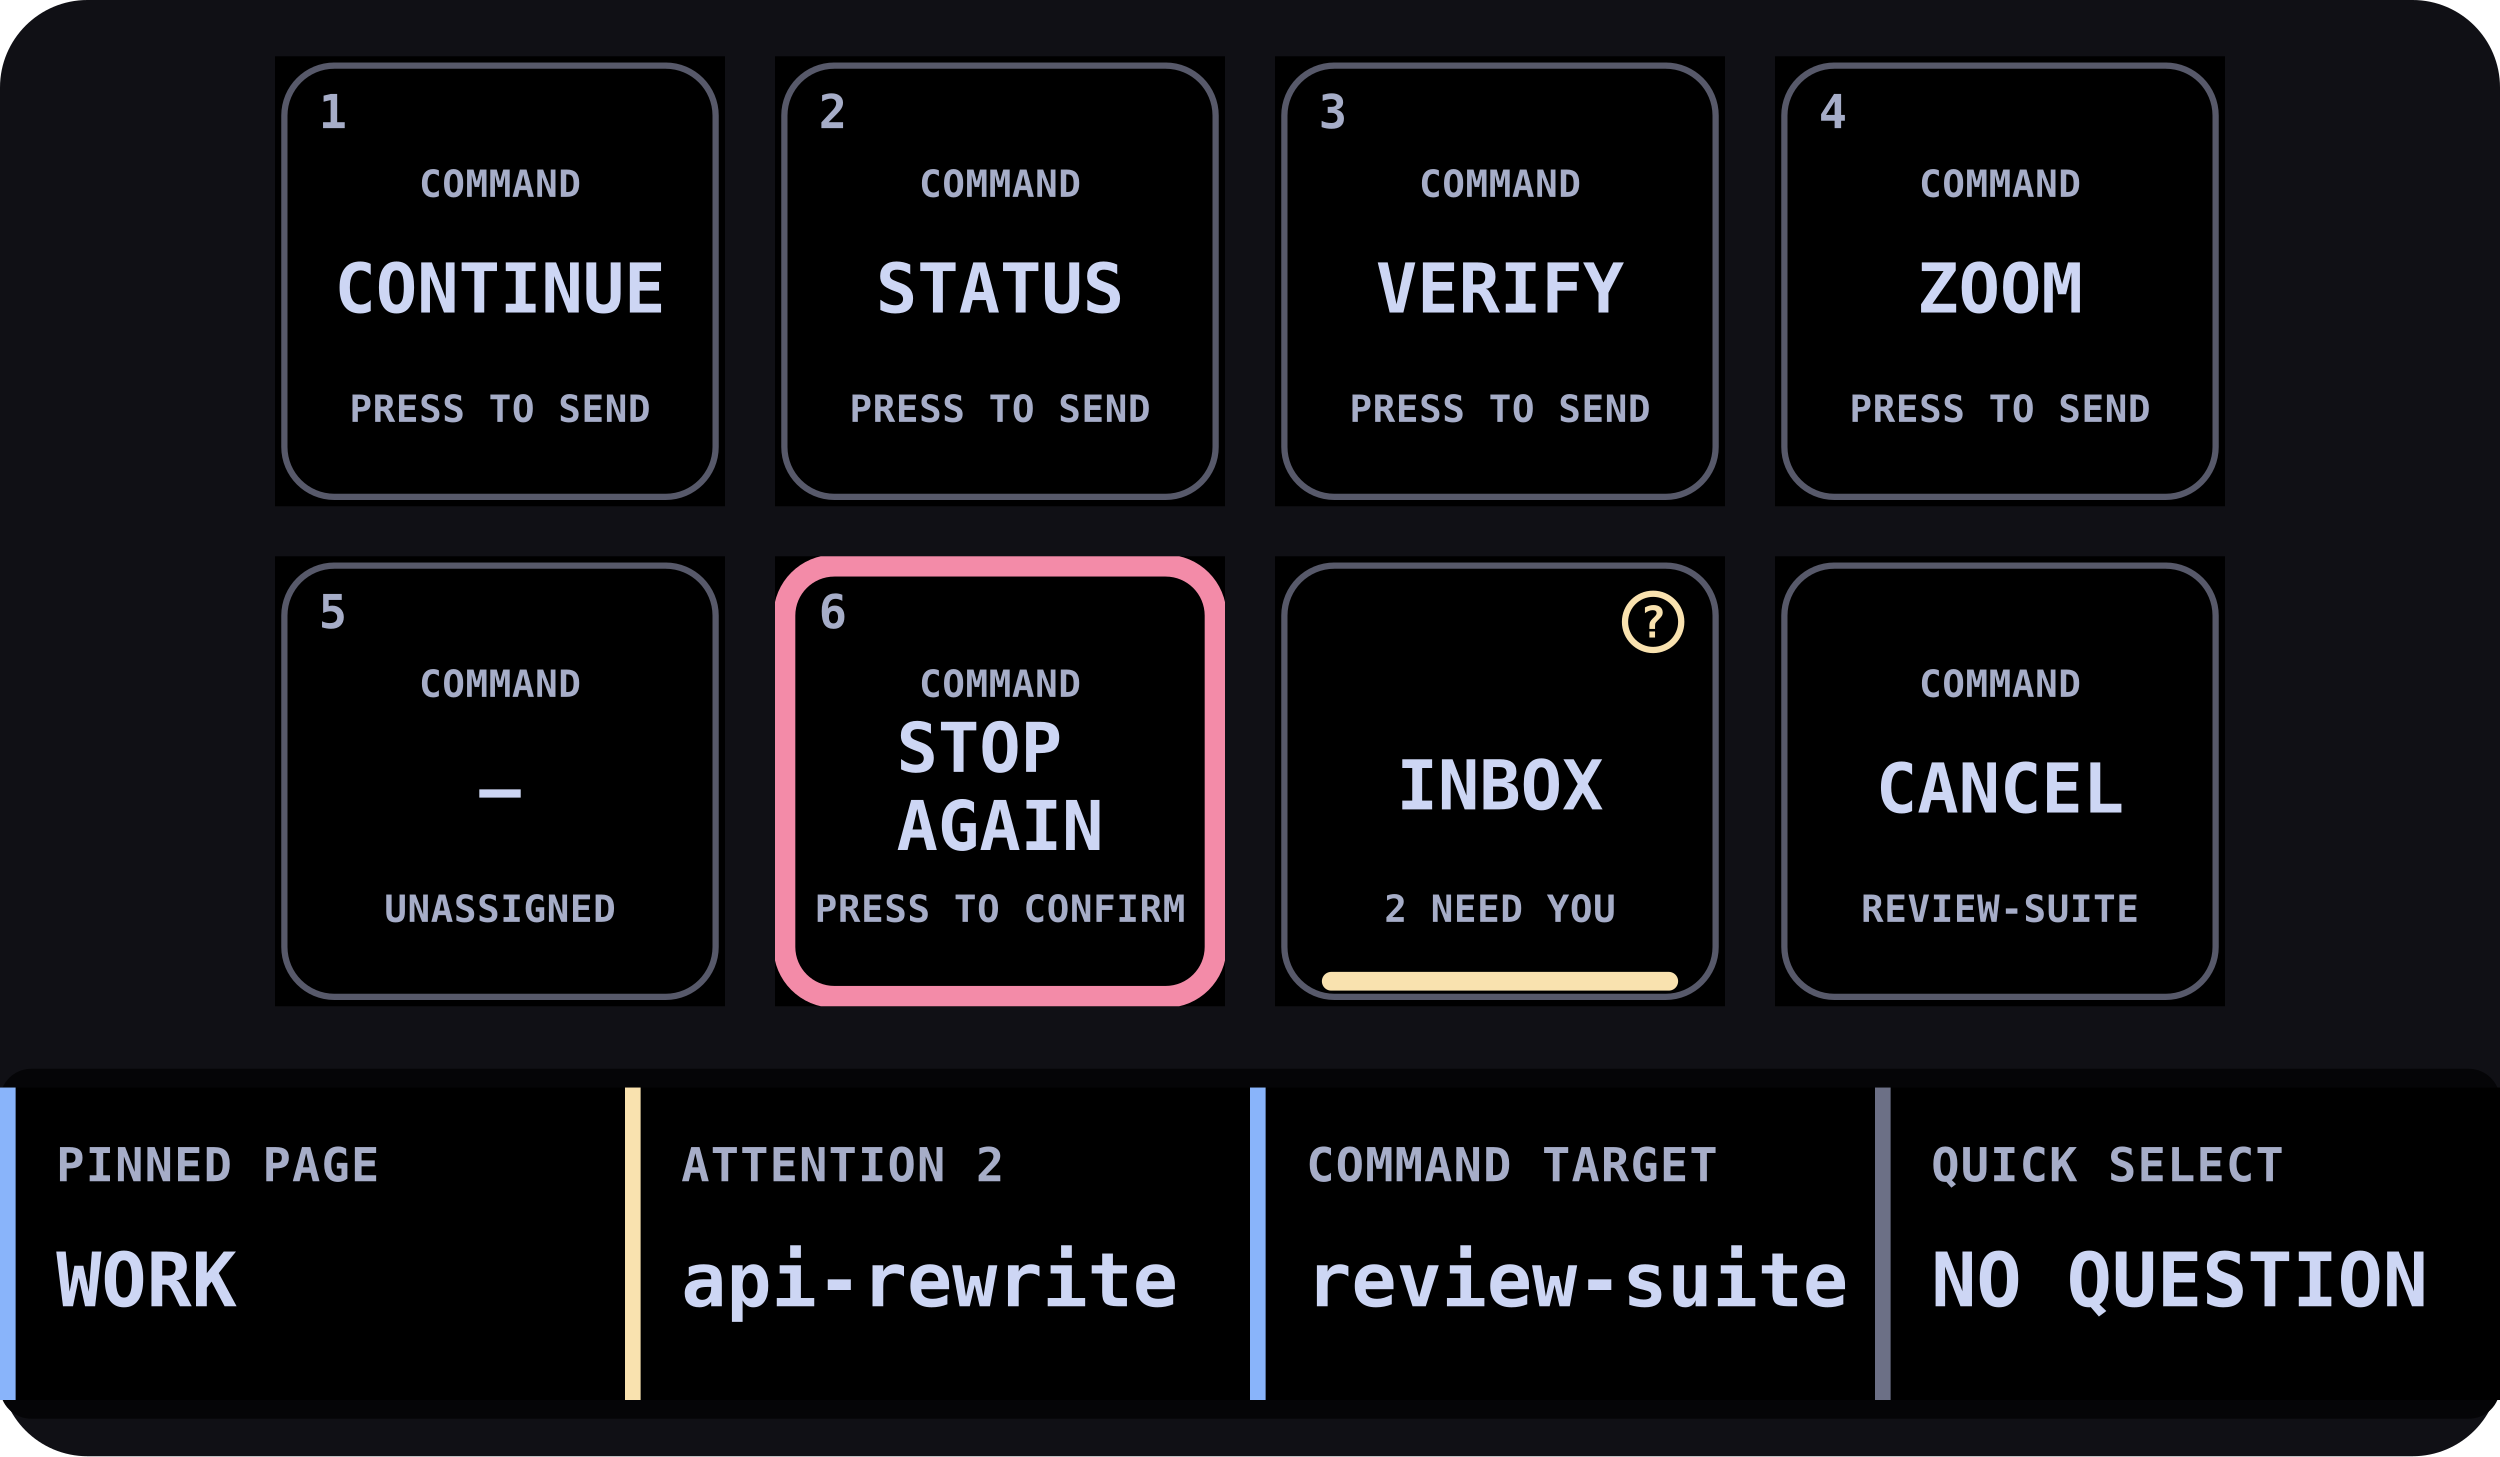
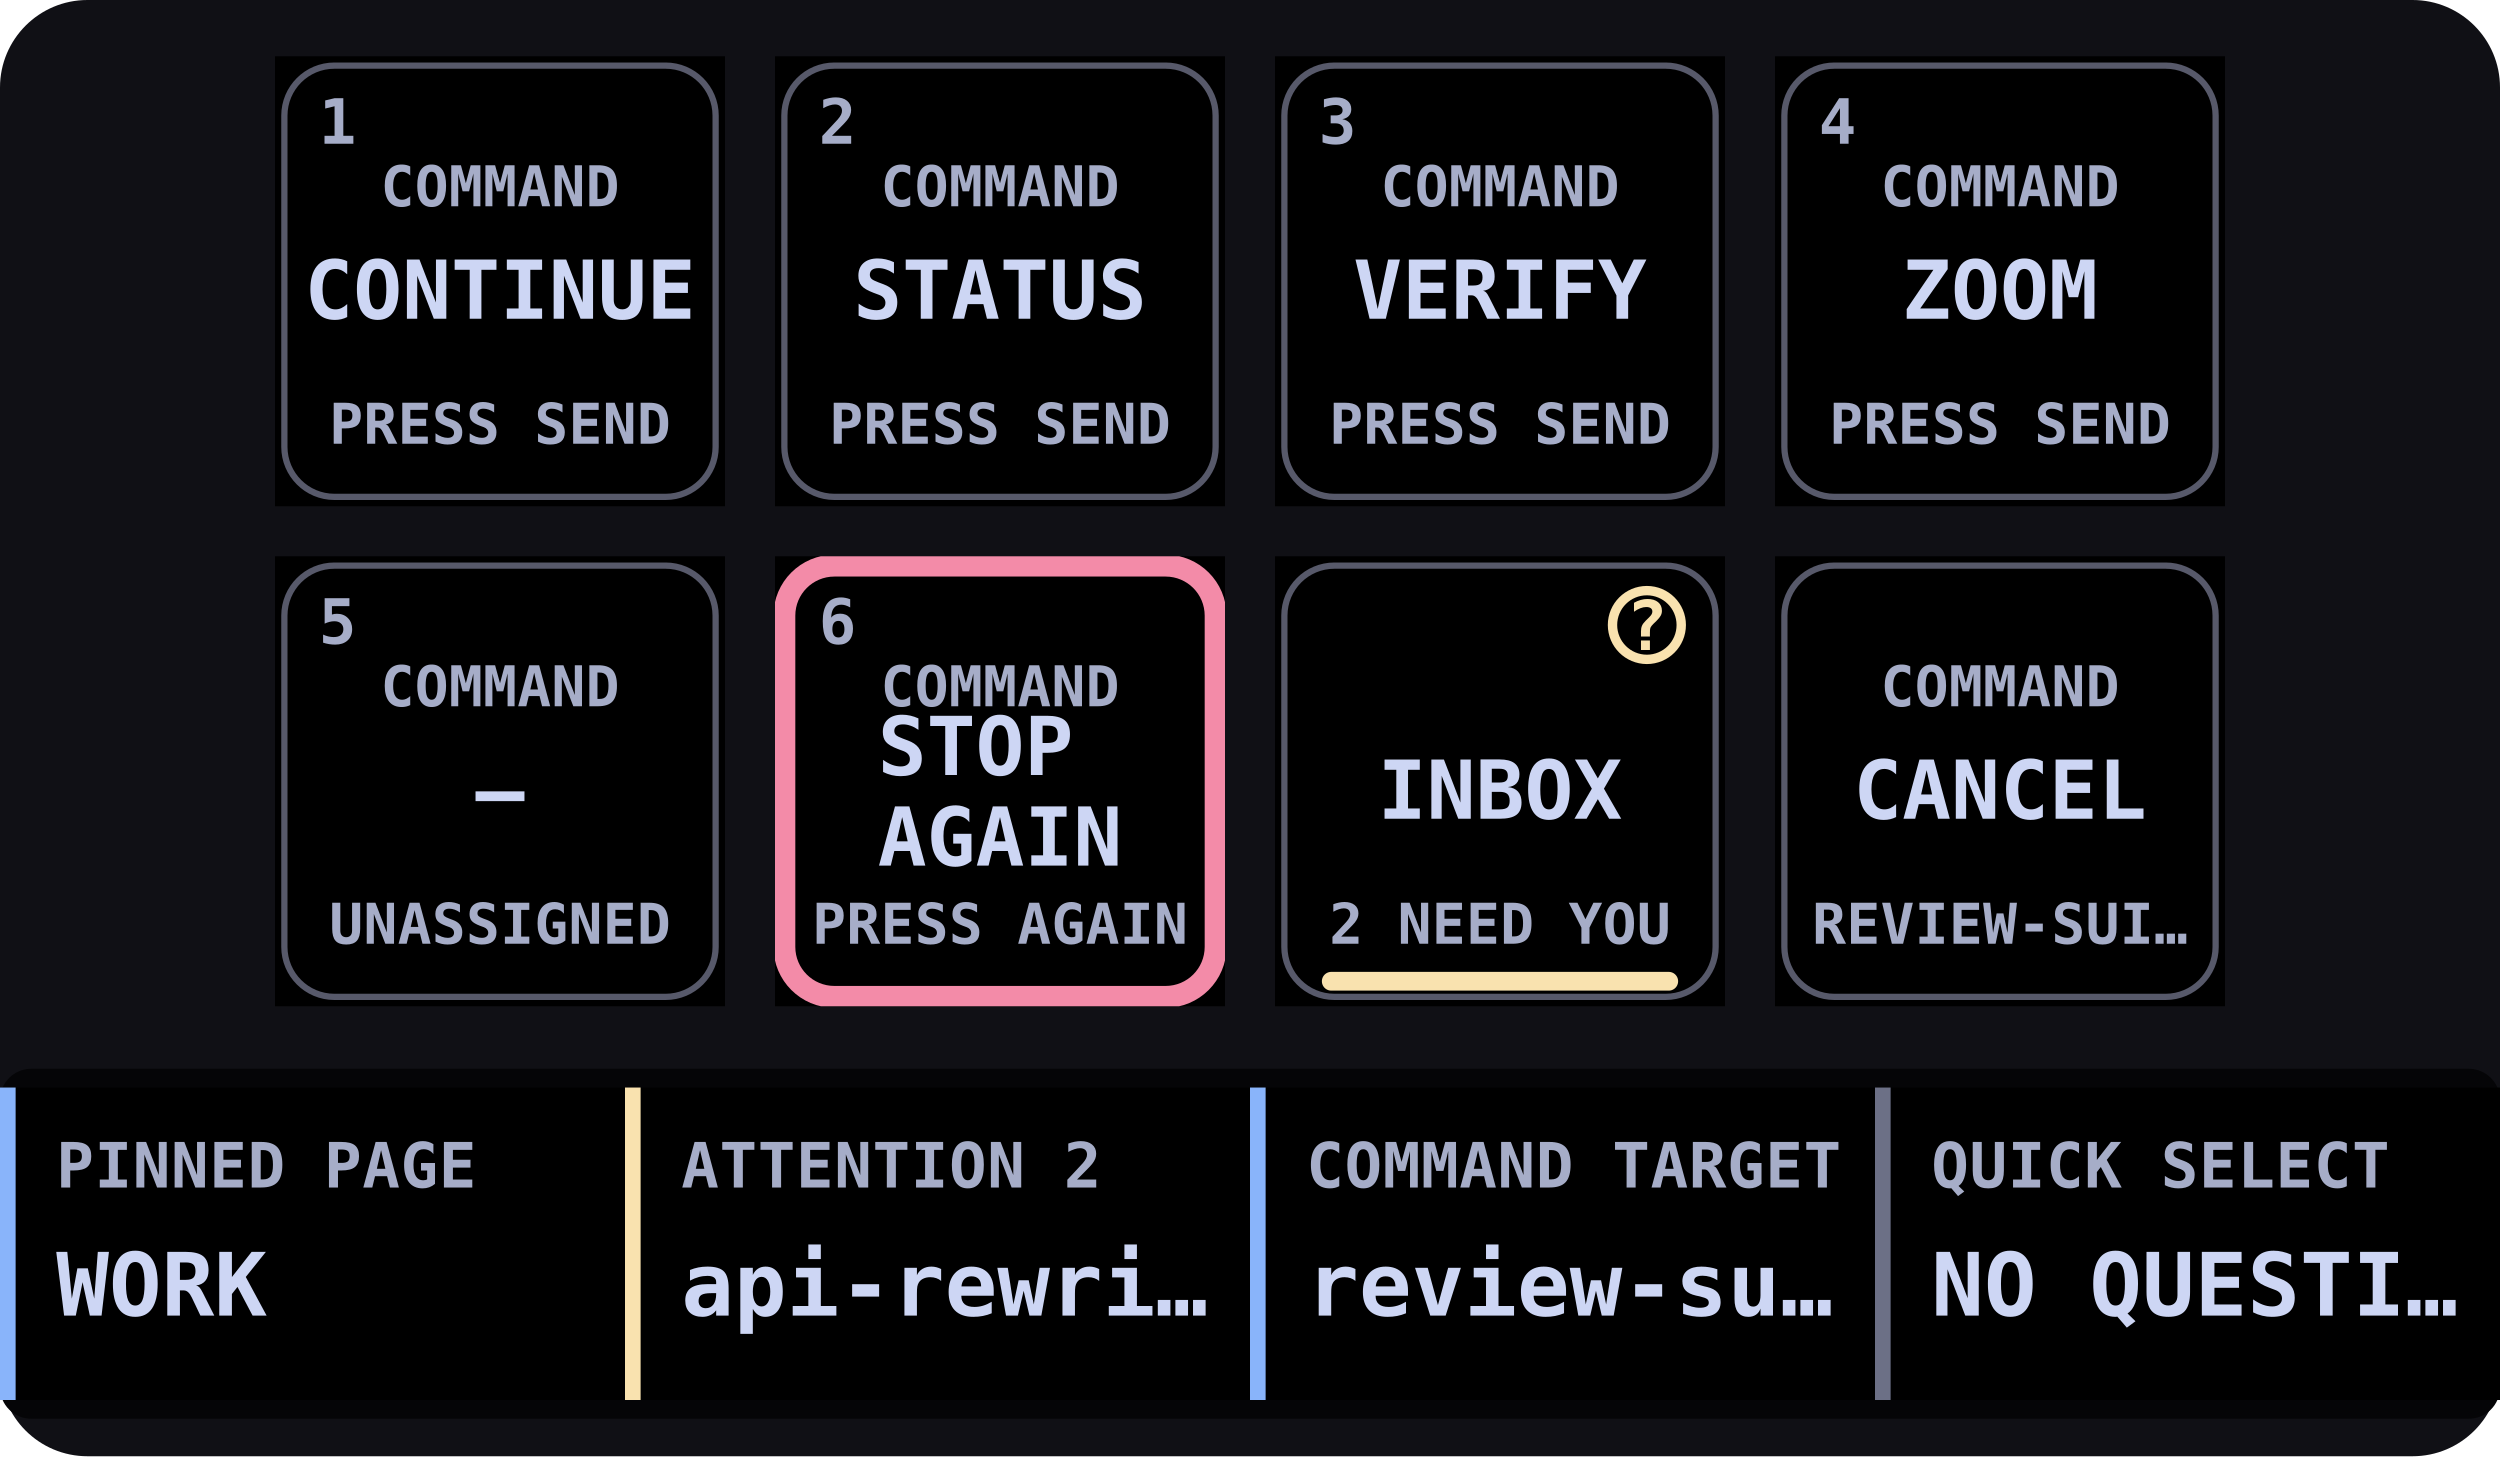
<svg xmlns="http://www.w3.org/2000/svg" width="800" height="466" viewBox="0 0 800 466">
  <rect width="800" height="466" rx="28" fill="#101015" />
  <svg x="88" y="18" width="144" height="144" viewBox="0 0 144 144">
-     <style>.label{font:700 22px Consolas,'Cascadia Mono',monospace;fill:rgb(205 214 244);text-anchor:middle}.meta{font:700 15px Consolas,'Cascadia Mono',monospace;fill:rgb(166 173 200)}.context,.detail{font:700 12px Consolas,'Cascadia Mono',monospace;fill:rgb(166 173 200);text-anchor:middle;letter-spacing:.2px}</style>
+     <style>.label{font:700 26px Consolas,'Cascadia Mono',monospace;fill:rgb(205 214 244);text-anchor:middle}.meta{font:700 20px Consolas,'Cascadia Mono',monospace;fill:rgb(166 173 200)}.context,.detail{font:700 18px Consolas,'Cascadia Mono',monospace;fill:rgb(166 173 200);text-anchor:middle;letter-spacing:.1px}</style>
    <rect width="144" height="144" fill="#000000" />
    <rect x="3" y="3" width="138" height="138" rx="16" fill="none" stroke="rgb(87 89 106)" stroke-width="2" />
-     <text x="14" y="23" class="meta">1</text>
-     <text x="72" y="45" class="context">COMMAND</text>
-     <text x="72" y="82" class="label">
+     <text x="14" y="28" class="meta">1</text>
+     <text x="72" y="48" class="context">COMMAND</text>
+     <text x="72" y="84" class="label">
      <tspan x="72" dy="0">CONTINUE</tspan>
    </text>
-     <text x="72" y="117" class="detail">PRESS TO SEND</text>
+     <text x="72" y="124" class="detail">PRESS SEND</text>
  </svg>
  <svg x="248" y="18" width="144" height="144" viewBox="0 0 144 144">
-     <style>.label{font:700 22px Consolas,'Cascadia Mono',monospace;fill:rgb(205 214 244);text-anchor:middle}.meta{font:700 15px Consolas,'Cascadia Mono',monospace;fill:rgb(166 173 200)}.context,.detail{font:700 12px Consolas,'Cascadia Mono',monospace;fill:rgb(166 173 200);text-anchor:middle;letter-spacing:.2px}</style>
+     <style>.label{font:700 26px Consolas,'Cascadia Mono',monospace;fill:rgb(205 214 244);text-anchor:middle}.meta{font:700 20px Consolas,'Cascadia Mono',monospace;fill:rgb(166 173 200)}.context,.detail{font:700 18px Consolas,'Cascadia Mono',monospace;fill:rgb(166 173 200);text-anchor:middle;letter-spacing:.1px}</style>
    <rect width="144" height="144" fill="#000000" />
    <rect x="3" y="3" width="138" height="138" rx="16" fill="none" stroke="rgb(87 89 106)" stroke-width="2" />
-     <text x="14" y="23" class="meta">2</text>
-     <text x="72" y="45" class="context">COMMAND</text>
-     <text x="72" y="82" class="label">
+     <text x="14" y="28" class="meta">2</text>
+     <text x="72" y="48" class="context">COMMAND</text>
+     <text x="72" y="84" class="label">
      <tspan x="72" dy="0">STATUS</tspan>
    </text>
-     <text x="72" y="117" class="detail">PRESS TO SEND</text>
+     <text x="72" y="124" class="detail">PRESS SEND</text>
  </svg>
  <svg x="408" y="18" width="144" height="144" viewBox="0 0 144 144">
-     <style>.label{font:700 22px Consolas,'Cascadia Mono',monospace;fill:rgb(205 214 244);text-anchor:middle}.meta{font:700 15px Consolas,'Cascadia Mono',monospace;fill:rgb(166 173 200)}.context,.detail{font:700 12px Consolas,'Cascadia Mono',monospace;fill:rgb(166 173 200);text-anchor:middle;letter-spacing:.2px}</style>
+     <style>.label{font:700 26px Consolas,'Cascadia Mono',monospace;fill:rgb(205 214 244);text-anchor:middle}.meta{font:700 20px Consolas,'Cascadia Mono',monospace;fill:rgb(166 173 200)}.context,.detail{font:700 18px Consolas,'Cascadia Mono',monospace;fill:rgb(166 173 200);text-anchor:middle;letter-spacing:.1px}</style>
    <rect width="144" height="144" fill="#000000" />
    <rect x="3" y="3" width="138" height="138" rx="16" fill="none" stroke="rgb(87 89 106)" stroke-width="2" />
-     <text x="14" y="23" class="meta">3</text>
-     <text x="72" y="45" class="context">COMMAND</text>
-     <text x="72" y="82" class="label">
+     <text x="14" y="28" class="meta">3</text>
+     <text x="72" y="48" class="context">COMMAND</text>
+     <text x="72" y="84" class="label">
      <tspan x="72" dy="0">VERIFY</tspan>
    </text>
-     <text x="72" y="117" class="detail">PRESS TO SEND</text>
+     <text x="72" y="124" class="detail">PRESS SEND</text>
  </svg>
  <svg x="568" y="18" width="144" height="144" viewBox="0 0 144 144">
-     <style>.label{font:700 22px Consolas,'Cascadia Mono',monospace;fill:rgb(205 214 244);text-anchor:middle}.meta{font:700 15px Consolas,'Cascadia Mono',monospace;fill:rgb(166 173 200)}.context,.detail{font:700 12px Consolas,'Cascadia Mono',monospace;fill:rgb(166 173 200);text-anchor:middle;letter-spacing:.2px}</style>
+     <style>.label{font:700 26px Consolas,'Cascadia Mono',monospace;fill:rgb(205 214 244);text-anchor:middle}.meta{font:700 20px Consolas,'Cascadia Mono',monospace;fill:rgb(166 173 200)}.context,.detail{font:700 18px Consolas,'Cascadia Mono',monospace;fill:rgb(166 173 200);text-anchor:middle;letter-spacing:.1px}</style>
    <rect width="144" height="144" fill="#000000" />
    <rect x="3" y="3" width="138" height="138" rx="16" fill="none" stroke="rgb(87 89 106)" stroke-width="2" />
-     <text x="14" y="23" class="meta">4</text>
-     <text x="72" y="45" class="context">COMMAND</text>
-     <text x="72" y="82" class="label">
+     <text x="14" y="28" class="meta">4</text>
+     <text x="72" y="48" class="context">COMMAND</text>
+     <text x="72" y="84" class="label">
      <tspan x="72" dy="0">ZOOM</tspan>
    </text>
-     <text x="72" y="117" class="detail">PRESS TO SEND</text>
+     <text x="72" y="124" class="detail">PRESS SEND</text>
  </svg>
  <svg x="88" y="178" width="144" height="144" viewBox="0 0 144 144">
-     <style>.label{font:700 22px Consolas,'Cascadia Mono',monospace;fill:rgb(205 214 244);text-anchor:middle}.meta{font:700 15px Consolas,'Cascadia Mono',monospace;fill:rgb(166 173 200)}.context,.detail{font:700 12px Consolas,'Cascadia Mono',monospace;fill:rgb(166 173 200);text-anchor:middle;letter-spacing:.2px}</style>
+     <style>.label{font:700 26px Consolas,'Cascadia Mono',monospace;fill:rgb(205 214 244);text-anchor:middle}.meta{font:700 20px Consolas,'Cascadia Mono',monospace;fill:rgb(166 173 200)}.context,.detail{font:700 18px Consolas,'Cascadia Mono',monospace;fill:rgb(166 173 200);text-anchor:middle;letter-spacing:.1px}</style>
    <rect width="144" height="144" fill="#000000" />
    <rect x="3" y="3" width="138" height="138" rx="16" fill="none" stroke="rgb(87 89 106)" stroke-width="2" />
-     <text x="14" y="23" class="meta">5</text>
-     <text x="72" y="45" class="context">COMMAND</text>
-     <text x="72" y="82" class="label">
+     <text x="14" y="28" class="meta">5</text>
+     <text x="72" y="48" class="context">COMMAND</text>
+     <text x="72" y="84" class="label">
      <tspan x="72" dy="0">—</tspan>
    </text>
-     <text x="72" y="117" class="detail">UNASSIGNED</text>
+     <text x="72" y="124" class="detail">UNASSIGNED</text>
  </svg>
  <svg x="248" y="178" width="144" height="144" viewBox="0 0 144 144">
-     <style>.label{font:700 22px Consolas,'Cascadia Mono',monospace;fill:rgb(243 139 168);text-anchor:middle}.meta{font:700 15px Consolas,'Cascadia Mono',monospace;fill:rgb(166 173 200)}.context,.detail{font:700 12px Consolas,'Cascadia Mono',monospace;fill:rgb(166 173 200);text-anchor:middle;letter-spacing:.2px}</style>
+     <style>.label{font:700 26px Consolas,'Cascadia Mono',monospace;fill:rgb(243 139 168);text-anchor:middle}.meta{font:700 20px Consolas,'Cascadia Mono',monospace;fill:rgb(166 173 200)}.context,.detail{font:700 18px Consolas,'Cascadia Mono',monospace;fill:rgb(166 173 200);text-anchor:middle;letter-spacing:.1px}</style>
    <rect width="144" height="144" fill="#000000" />
    <rect x="3" y="3" width="138" height="138" rx="16" fill="none" stroke="rgb(243 139 168)" stroke-width="7" />
-     <text x="14" y="23" class="meta">6</text>
-     <text x="72" y="45" class="context">COMMAND</text>
-     <text x="72" y="69" class="label">
+     <text x="14" y="28" class="meta">6</text>
+     <text x="72" y="48" class="context">COMMAND</text>
+     <text x="72" y="70" class="label">
      <tspan x="72" dy="0">STOP</tspan>
-       <tspan x="72" dy="25">AGAIN</tspan>
+       <tspan x="72" dy="29">AGAIN</tspan>
    </text>
-     <text x="72" y="117" class="detail">PRESS TO CONFIRM</text>
+     <text x="72" y="124" class="detail">PRESS AGAIN</text>
  </svg>
  <svg x="408" y="178" width="144" height="144" viewBox="0 0 144 144">
-     <style>.label{font:700 22px Consolas,'Cascadia Mono',monospace;fill:rgb(205 214 244);text-anchor:middle}.meta{font:700 15px Consolas,'Cascadia Mono',monospace;fill:rgb(166 173 200)}.context,.detail{font:700 12px Consolas,'Cascadia Mono',monospace;fill:rgb(166 173 200);text-anchor:middle;letter-spacing:.2px}</style>
+     <style>.label{font:700 26px Consolas,'Cascadia Mono',monospace;fill:rgb(205 214 244);text-anchor:middle}.meta{font:700 20px Consolas,'Cascadia Mono',monospace;fill:rgb(166 173 200)}.context,.detail{font:700 18px Consolas,'Cascadia Mono',monospace;fill:rgb(166 173 200);text-anchor:middle;letter-spacing:.1px}</style>
    <rect width="144" height="144" fill="#000000" />
    <rect x="3" y="3" width="138" height="138" rx="16" fill="none" stroke="rgb(87 89 106)" stroke-width="2" />
-     <circle cx="121" cy="21" r="9" fill="none" stroke="rgb(249 226 175)" stroke-width="2" />
-     <text x="121" y="26" text-anchor="middle" font-family="Consolas,monospace" font-size="14" font-weight="700" fill="rgb(249 226 175)">?</text>
-     <text x="72" y="81" class="label">
+     <circle cx="119" cy="22" r="11" fill="none" stroke="rgb(249 226 175)" stroke-width="3" />
+     <text x="119" y="30" text-anchor="middle" font-family="Consolas,monospace" font-size="22" font-weight="700" fill="rgb(249 226 175)">?</text>
+     <text x="72" y="84" class="label">
      <tspan x="72" dy="0">INBOX</tspan>
    </text>
-     <text x="72" y="117" class="detail">2 NEED YOU</text>
+     <text x="72" y="124" class="detail">2 NEED YOU</text>
    <path d="M18 136H126" stroke="rgb(249 226 175)" stroke-width="6" stroke-linecap="round" />
  </svg>
  <svg x="568" y="178" width="144" height="144" viewBox="0 0 144 144">
-     <style>.label{font:700 22px Consolas,'Cascadia Mono',monospace;fill:rgb(205 214 244);text-anchor:middle}.meta{font:700 15px Consolas,'Cascadia Mono',monospace;fill:rgb(166 173 200)}.context,.detail{font:700 12px Consolas,'Cascadia Mono',monospace;fill:rgb(166 173 200);text-anchor:middle;letter-spacing:.2px}</style>
+     <style>.label{font:700 26px Consolas,'Cascadia Mono',monospace;fill:rgb(205 214 244);text-anchor:middle}.meta{font:700 20px Consolas,'Cascadia Mono',monospace;fill:rgb(166 173 200)}.context,.detail{font:700 18px Consolas,'Cascadia Mono',monospace;fill:rgb(166 173 200);text-anchor:middle;letter-spacing:.1px}</style>
    <rect width="144" height="144" fill="#000000" />
    <rect x="3" y="3" width="138" height="138" rx="16" fill="none" stroke="rgb(87 89 106)" stroke-width="2" />
-     <text x="72" y="45" class="context">COMMAND</text>
-     <text x="72" y="82" class="label">
+     <text x="72" y="48" class="context">COMMAND</text>
+     <text x="72" y="84" class="label">
      <tspan x="72" dy="0">CANCEL</tspan>
    </text>
-     <text x="72" y="117" class="detail">REVIEW-SUITE</text>
+     <text x="72" y="124" class="detail">REVIEW-SUI…</text>
  </svg>
  <rect y="342" width="800" height="112" rx="10" fill="#050507" />
  <svg x="0" y="348" width="200" height="100" viewBox="0 0 200 100">
-     <style>.title{font:700 15px Consolas,'Cascadia Mono',monospace;fill:rgb(166 173 200);letter-spacing:.4px}.value{font:700 24px Consolas,'Cascadia Mono',monospace;fill:rgb(205 214 244)}</style>
+     <style>.title{font:700 20px Consolas,'Cascadia Mono',monospace;fill:rgb(166 173 200);letter-spacing:.2px}.value{font:700 28px Consolas,'Cascadia Mono',monospace;fill:rgb(205 214 244)}</style>
    <rect width="200" height="100" fill="#000000" />
    <rect x="0" y="0" width="5" height="100" fill="rgb(137 180 250)" />
-     <text x="18" y="30" class="title">PINNED PAGE</text>
-     <text x="18" y="70" class="value">WORK</text>
+     <text x="18" y="32" class="title">PINNED PAGE</text>
+     <text x="18" y="73" class="value">WORK</text>
  </svg>
  <svg x="200" y="348" width="200" height="100" viewBox="0 0 200 100">
-     <style>.title{font:700 15px Consolas,'Cascadia Mono',monospace;fill:rgb(166 173 200);letter-spacing:.4px}.value{font:700 24px Consolas,'Cascadia Mono',monospace;fill:rgb(205 214 244)}</style>
+     <style>.title{font:700 20px Consolas,'Cascadia Mono',monospace;fill:rgb(166 173 200);letter-spacing:.2px}.value{font:700 28px Consolas,'Cascadia Mono',monospace;fill:rgb(205 214 244)}</style>
    <rect width="200" height="100" fill="#000000" />
    <rect x="0" y="0" width="5" height="100" fill="rgb(249 226 175)" />
-     <text x="18" y="30" class="title">ATTENTION 2</text>
-     <text x="18" y="70" class="value">api-rewrite</text>
+     <text x="18" y="32" class="title">ATTENTION 2</text>
+     <text x="18" y="73" class="value">api-rewri…</text>
  </svg>
  <svg x="400" y="348" width="200" height="100" viewBox="0 0 200 100">
-     <style>.title{font:700 15px Consolas,'Cascadia Mono',monospace;fill:rgb(166 173 200);letter-spacing:.4px}.value{font:700 24px Consolas,'Cascadia Mono',monospace;fill:rgb(205 214 244)}</style>
+     <style>.title{font:700 20px Consolas,'Cascadia Mono',monospace;fill:rgb(166 173 200);letter-spacing:.2px}.value{font:700 28px Consolas,'Cascadia Mono',monospace;fill:rgb(205 214 244)}</style>
    <rect width="200" height="100" fill="#000000" />
    <rect x="0" y="0" width="5" height="100" fill="rgb(137 180 250)" />
-     <text x="18" y="30" class="title">COMMAND TARGET</text>
-     <text x="18" y="70" class="value">review-suite</text>
+     <text x="18" y="32" class="title">COMMAND TARGET</text>
+     <text x="18" y="73" class="value">review-su…</text>
  </svg>
  <svg x="600" y="348" width="200" height="100" viewBox="0 0 200 100">
-     <style>.title{font:700 15px Consolas,'Cascadia Mono',monospace;fill:rgb(166 173 200);letter-spacing:.4px}.value{font:700 24px Consolas,'Cascadia Mono',monospace;fill:rgb(205 214 244)}</style>
+     <style>.title{font:700 20px Consolas,'Cascadia Mono',monospace;fill:rgb(166 173 200);letter-spacing:.2px}.value{font:700 28px Consolas,'Cascadia Mono',monospace;fill:rgb(205 214 244)}</style>
    <rect width="200" height="100" fill="#000000" />
    <rect x="0" y="0" width="5" height="100" fill="rgb(108 112 134)" />
-     <text x="18" y="30" class="title">QUICK SELECT</text>
-     <text x="18" y="70" class="value">NO QUESTION</text>
+     <text x="18" y="32" class="title">QUICK SELECT</text>
+     <text x="18" y="73" class="value">NO QUESTI…</text>
  </svg>
</svg>
